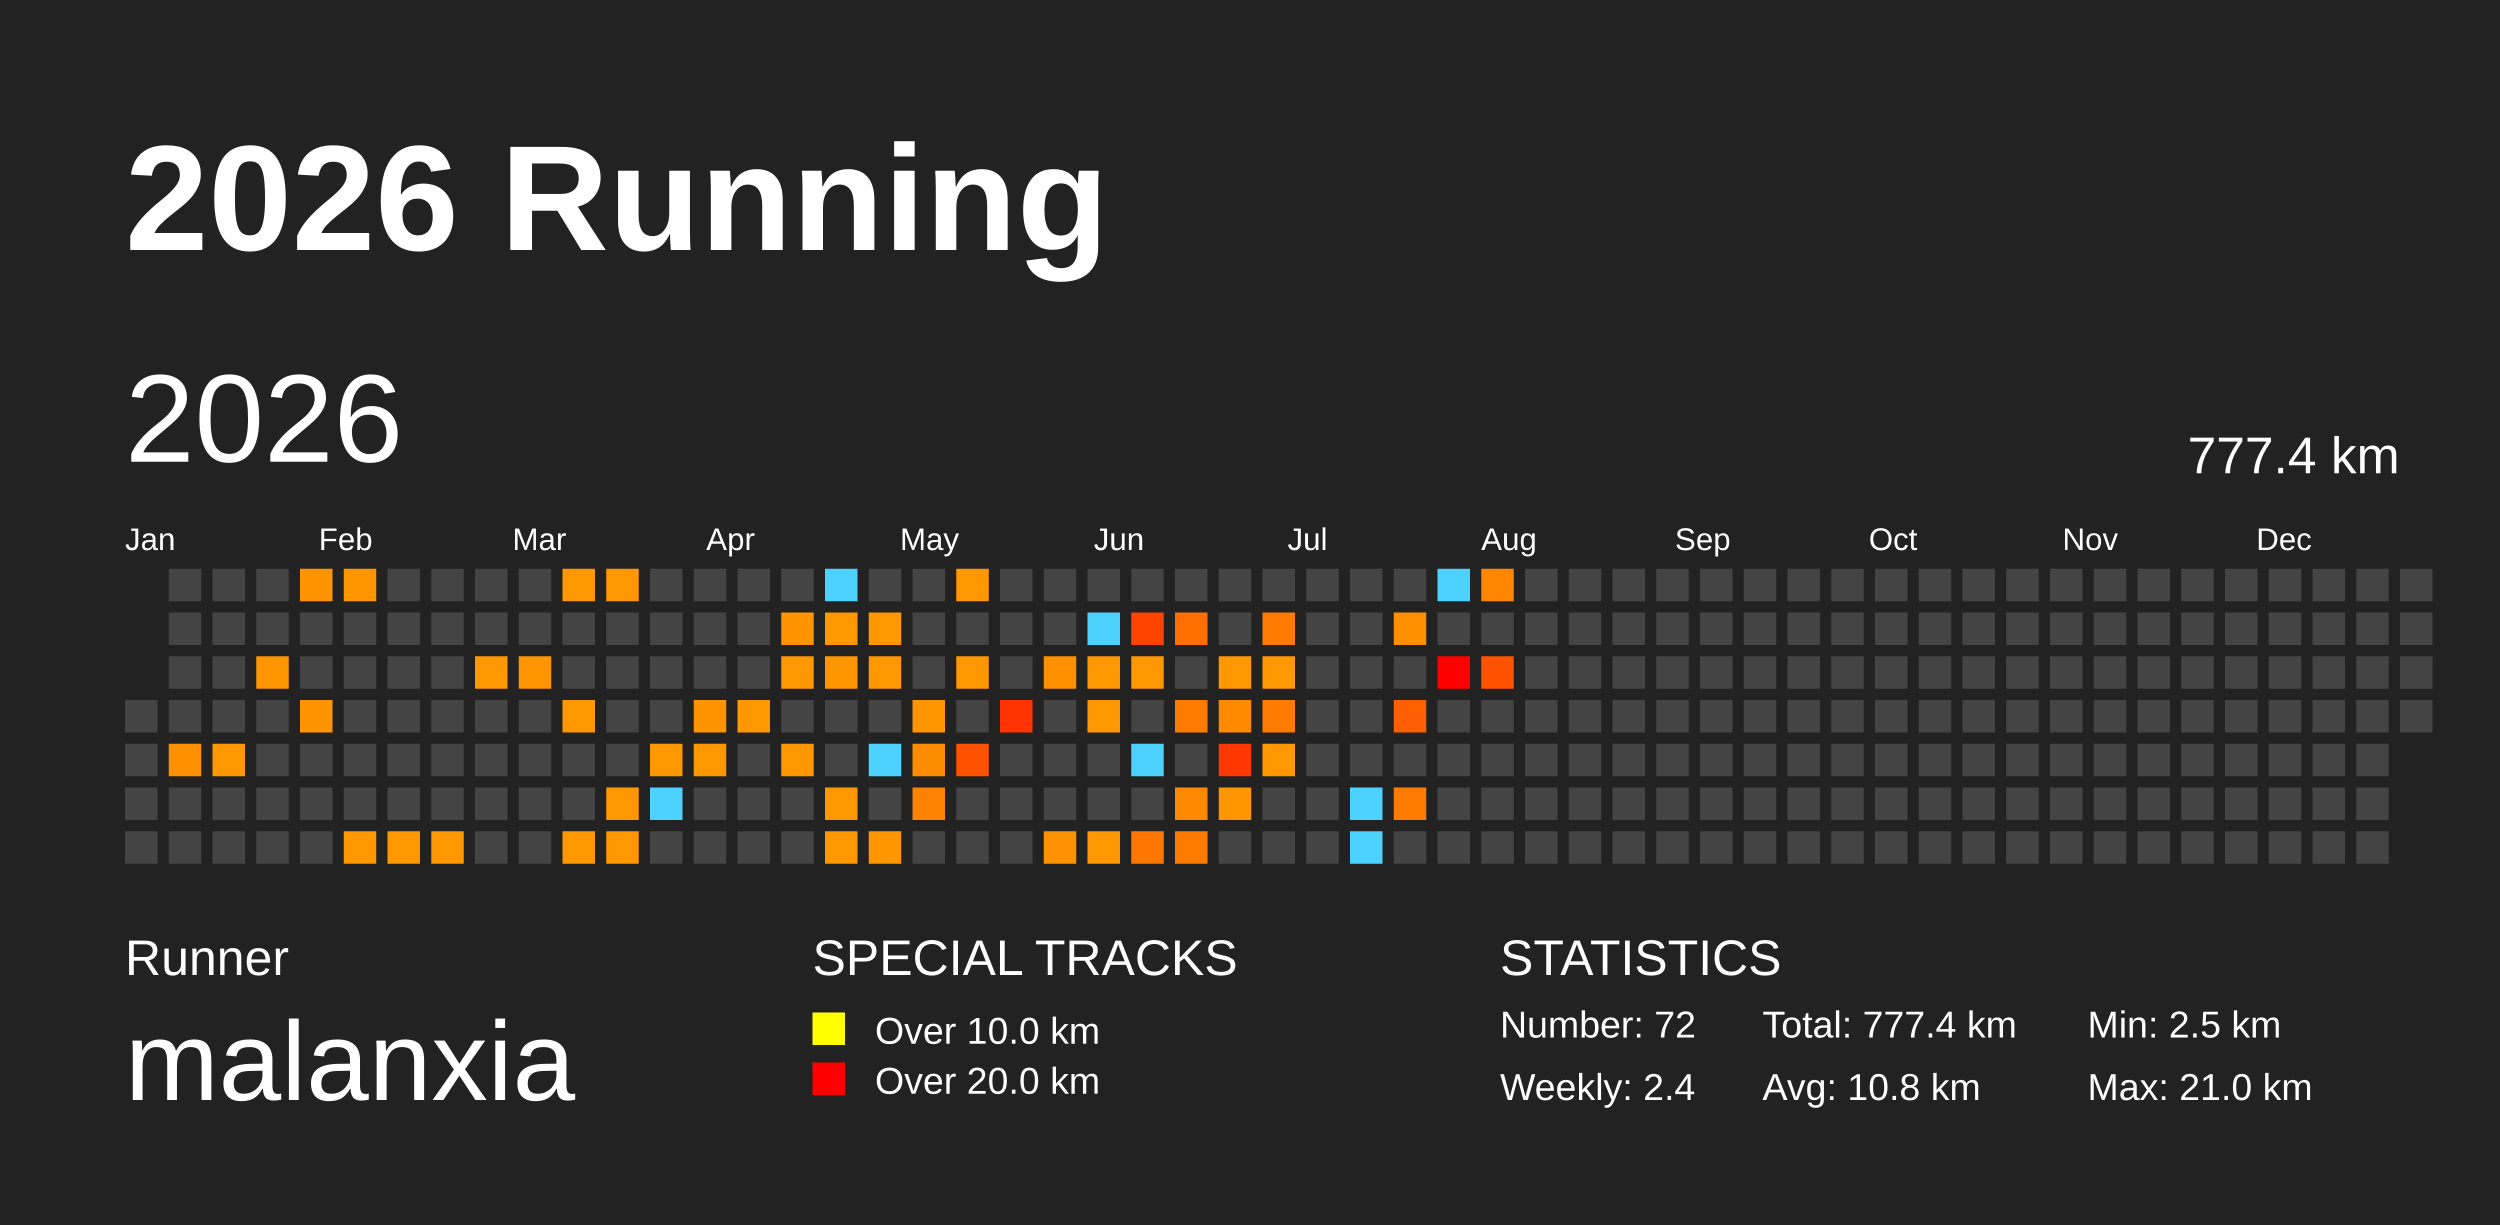
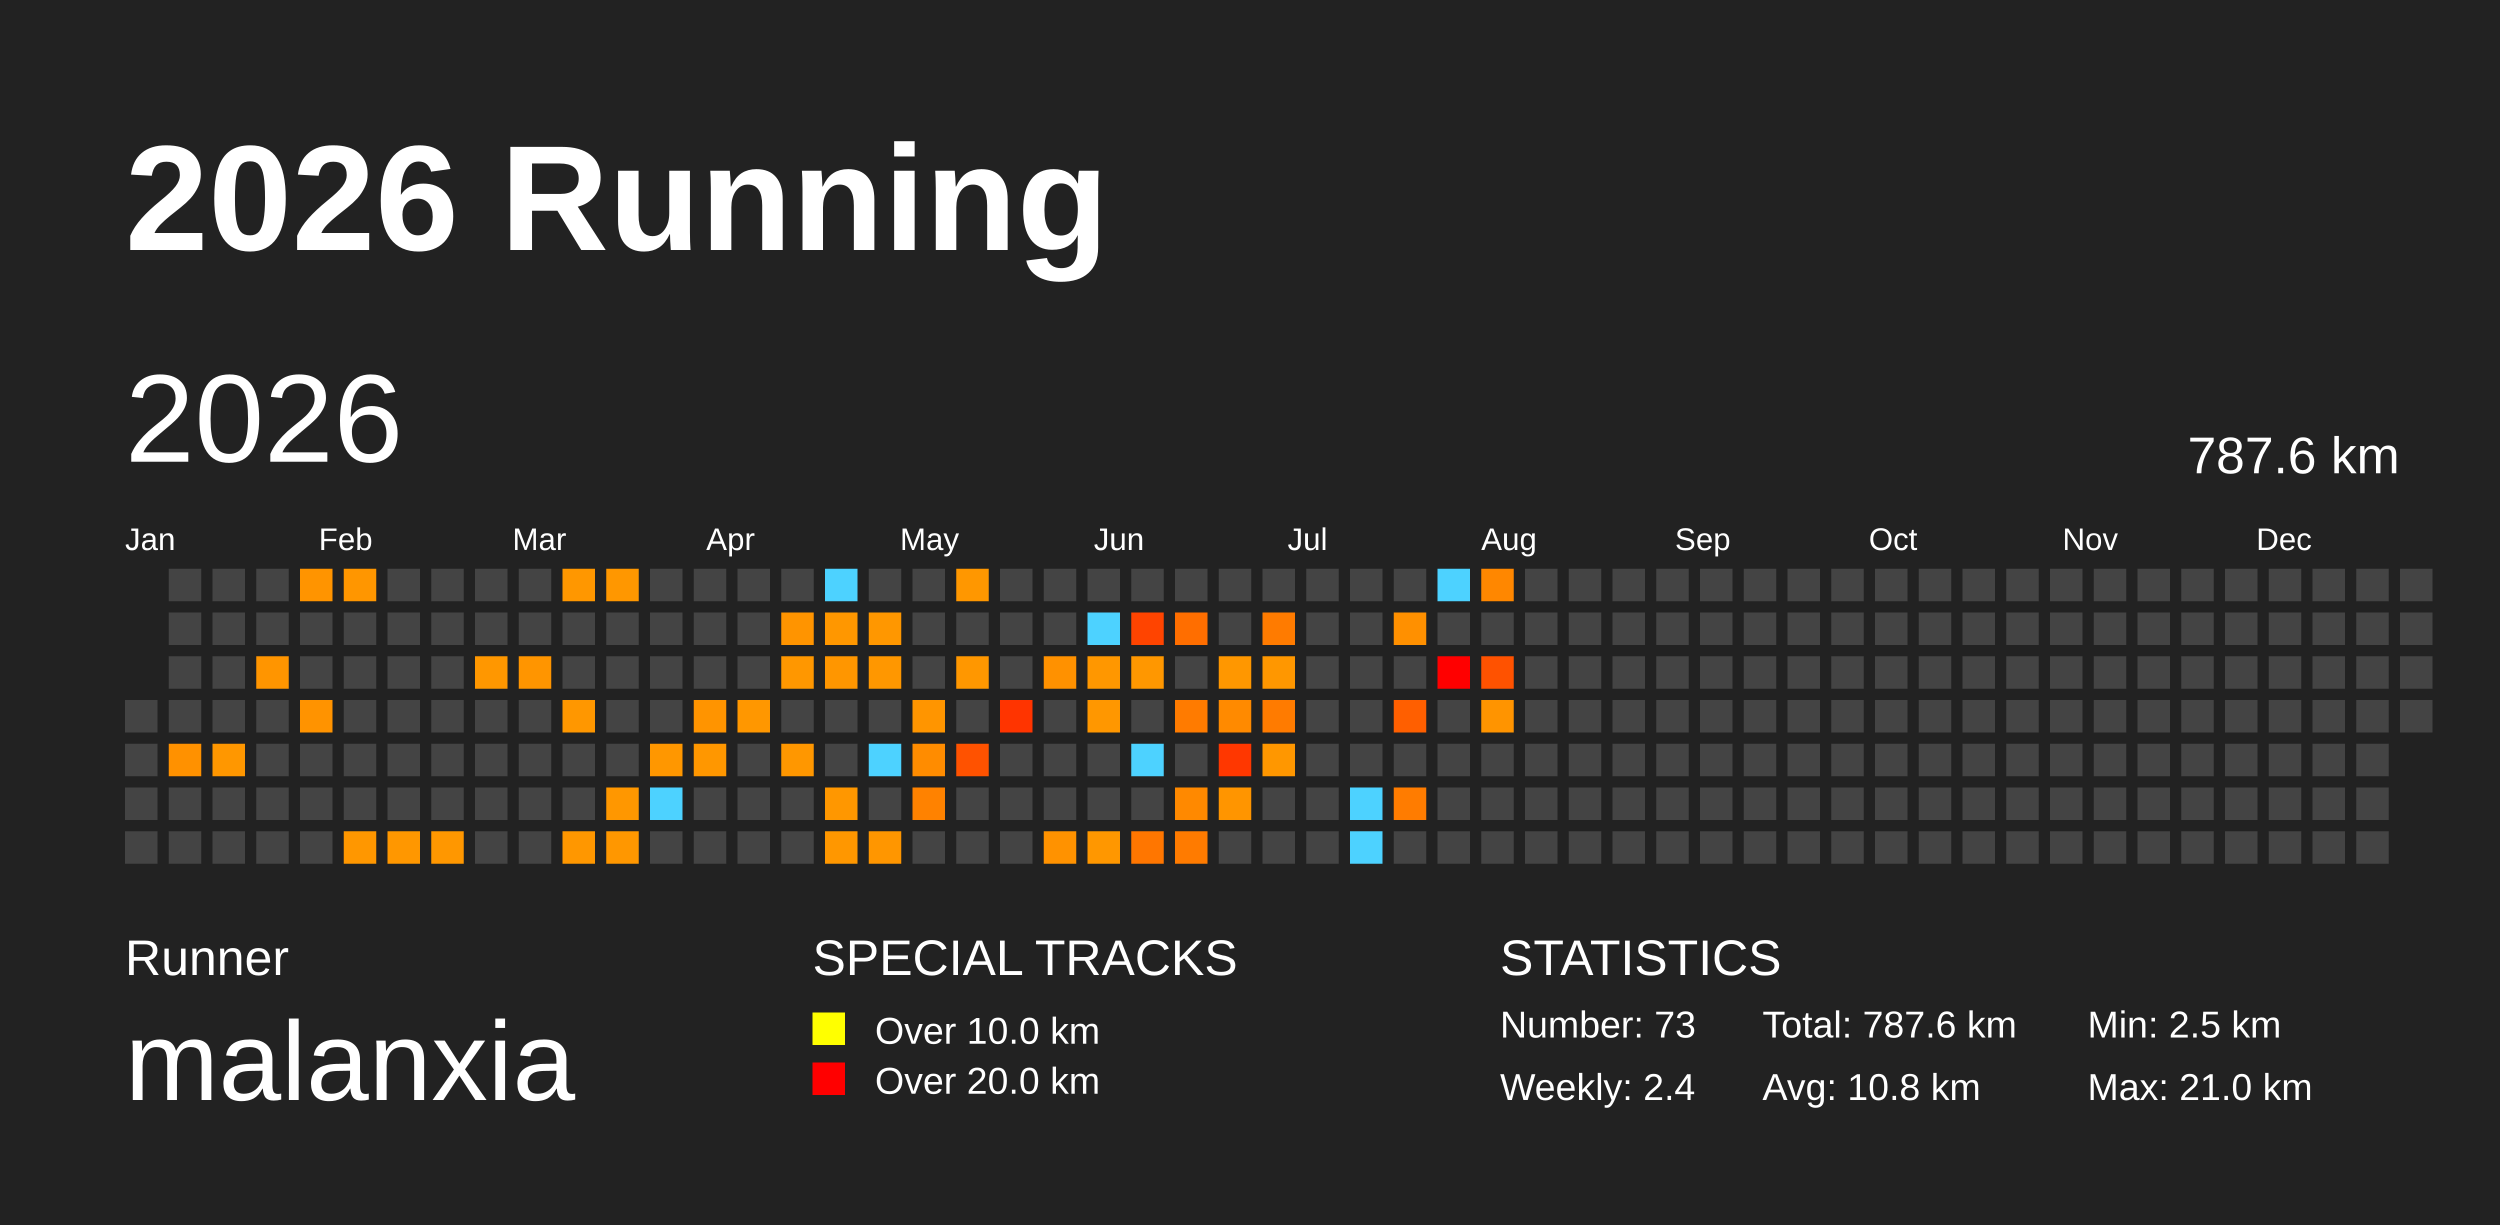
<svg xmlns="http://www.w3.org/2000/svg" baseProfile="full" height="98mm" version="1.1" viewBox="0,0,200,98" width="200mm">
  <defs />
  <rect fill="#222222" height="98" width="200" x="0" y="0" />
  <text fill="#FFFFFF" style="font-size:12px; font-family:Arial; font-weight:bold;" x="10" y="20">2026 Running</text>
  <text fill="#FFFFFF" style="font-size:4px; font-family:Arial" x="10" y="78">Runner</text>
  <text fill="#FFFFFF" style="font-size:9px; font-family:Arial" x="10" y="88">malanxia</text>
  <text fill="#FFFFFF" style="font-size:4px; font-family:Arial" x="65" y="78">SPECIAL TRACKS</text>
  <rect fill="yellow" height="2.6" width="2.6" x="65" y="81" />
  <text fill="#FFFFFF" style="font-size:3px; font-family:Arial" x="70" y="83.5">Over 10.0 km</text>
  <rect fill="red" height="2.6" width="2.6" x="65" y="85" />
  <text fill="#FFFFFF" style="font-size:3px; font-family:Arial" x="70" y="87.5">Over 20.0 km</text>
  <text fill="#FFFFFF" style="font-size:4px; font-family:Arial" x="120" y="78">STATISTICS</text>
-   <text fill="#FFFFFF" style="font-size:3px; font-family:Arial" x="120" y="83">Number: 72</text>
+   <text fill="#FFFFFF" style="font-size:3px; font-family:Arial" x="120" y="83">Number: 73</text>
  <text fill="#FFFFFF" style="font-size:3px; font-family:Arial" x="120" y="88">Weekly: 2.4</text>
-   <text fill="#FFFFFF" style="font-size:3px; font-family:Arial" x="141" y="83">Total: 777.4 km</text>
+   <text fill="#FFFFFF" style="font-size:3px; font-family:Arial" x="141" y="83">Total: 787.6 km</text>
  <text fill="#FFFFFF" style="font-size:3px; font-family:Arial" x="141" y="88">Avg: 10.8 km</text>
  <text fill="#FFFFFF" style="font-size:3px; font-family:Arial" x="167" y="83">Min: 2.5 km</text>
  <text fill="#FFFFFF" style="font-size:3px; font-family:Arial" x="167" y="88">Max: 21.0 km</text>
  <text dominant-baseline="hanging" fill="#FFFFFF" style="font-size:10.0px; font-family:Arial;" x="10" y="30">2026</text>
-   <text dominant-baseline="hanging" fill="#FFFFFF" style="font-size:4.125px; font-family:Arial;" x="175" y="35">777.4 km</text>
+   <text dominant-baseline="hanging" fill="#FFFFFF" style="font-size:4.125px; font-family:Arial;" x="175" y="35">787.6 km</text>
  <text fill="#FFFFFF" style="font-size:2.5px; font-family:Arial" x="10.0" y="44">Jan</text>
  <text fill="#FFFFFF" style="font-size:2.5px; font-family:Arial" x="25.5" y="44">Feb</text>
  <text fill="#FFFFFF" style="font-size:2.5px; font-family:Arial" x="41.0" y="44">Mar</text>
  <text fill="#FFFFFF" style="font-size:2.5px; font-family:Arial" x="56.5" y="44">Apr</text>
  <text fill="#FFFFFF" style="font-size:2.5px; font-family:Arial" x="72.0" y="44">May</text>
  <text fill="#FFFFFF" style="font-size:2.5px; font-family:Arial" x="87.5" y="44">Jun</text>
  <text fill="#FFFFFF" style="font-size:2.5px; font-family:Arial" x="103.0" y="44">Jul</text>
  <text fill="#FFFFFF" style="font-size:2.5px; font-family:Arial" x="118.5" y="44">Aug</text>
  <text fill="#FFFFFF" style="font-size:2.5px; font-family:Arial" x="134.0" y="44">Sep</text>
  <text fill="#FFFFFF" style="font-size:2.5px; font-family:Arial" x="149.5" y="44">Oct</text>
  <text fill="#FFFFFF" style="font-size:2.5px; font-family:Arial" x="165.0" y="44">Nov</text>
  <text fill="#FFFFFF" style="font-size:2.5px; font-family:Arial" x="180.5" y="44">Dec</text>
  <rect fill="#444444" height="2.6" width="2.6" x="10.0" y="56.0" />
  <rect fill="#444444" height="2.6" width="2.6" x="10.0" y="59.5" />
  <rect fill="#444444" height="2.6" width="2.6" x="10.0" y="63.0" />
  <rect fill="#444444" height="2.6" width="2.6" x="10.0" y="66.5" />
  <rect fill="#444444" height="2.6" width="2.6" x="13.5" y="45.5" />
  <rect fill="#444444" height="2.6" width="2.6" x="13.5" y="49.0" />
  <rect fill="#444444" height="2.6" width="2.6" x="13.5" y="52.5" />
  <rect fill="#444444" height="2.6" width="2.6" x="13.5" y="56.0" />
  <rect fill="#ff9100" height="2.6" width="2.6" x="13.5" y="59.5" />
  <rect fill="#444444" height="2.6" width="2.6" x="13.5" y="63.0" />
  <rect fill="#444444" height="2.6" width="2.6" x="13.5" y="66.5" />
  <rect fill="#444444" height="2.6" width="2.6" x="17.0" y="45.5" />
  <rect fill="#444444" height="2.6" width="2.6" x="17.0" y="49.0" />
  <rect fill="#444444" height="2.6" width="2.6" x="17.0" y="52.5" />
  <rect fill="#444444" height="2.6" width="2.6" x="17.0" y="56.0" />
  <rect fill="#ff9700" height="2.6" width="2.6" x="17.0" y="59.5" />
  <rect fill="#444444" height="2.6" width="2.6" x="17.0" y="63.0" />
  <rect fill="#444444" height="2.6" width="2.6" x="17.0" y="66.5" />
  <rect fill="#444444" height="2.6" width="2.6" x="20.5" y="45.5" />
  <rect fill="#444444" height="2.6" width="2.6" x="20.5" y="49.0" />
  <rect fill="#ff9500" height="2.6" width="2.6" x="20.5" y="52.5" />
  <rect fill="#444444" height="2.6" width="2.6" x="20.5" y="56.0" />
  <rect fill="#444444" height="2.6" width="2.6" x="20.5" y="59.5" />
  <rect fill="#444444" height="2.6" width="2.6" x="20.5" y="63.0" />
  <rect fill="#444444" height="2.6" width="2.6" x="20.5" y="66.5" />
  <rect fill="#ff9400" height="2.6" width="2.6" x="24.0" y="45.5" />
  <rect fill="#444444" height="2.6" width="2.6" x="24.0" y="49.0" />
  <rect fill="#444444" height="2.6" width="2.6" x="24.0" y="52.5" />
  <rect fill="#ff9300" height="2.6" width="2.6" x="24.0" y="56.0" />
  <rect fill="#444444" height="2.6" width="2.6" x="24.0" y="59.5" />
  <rect fill="#444444" height="2.6" width="2.6" x="24.0" y="63.0" />
  <rect fill="#444444" height="2.6" width="2.6" x="24.0" y="66.5" />
  <rect fill="#ff9600" height="2.6" width="2.6" x="27.5" y="45.5" />
  <rect fill="#444444" height="2.6" width="2.6" x="27.5" y="49.0" />
  <rect fill="#444444" height="2.6" width="2.6" x="27.5" y="52.5" />
  <rect fill="#444444" height="2.6" width="2.6" x="27.5" y="56.0" />
  <rect fill="#444444" height="2.6" width="2.6" x="27.5" y="59.5" />
  <rect fill="#444444" height="2.6" width="2.6" x="27.5" y="63.0" />
  <rect fill="#ff9700" height="2.6" width="2.6" x="27.5" y="66.5" />
  <rect fill="#444444" height="2.6" width="2.6" x="31.0" y="45.5" />
  <rect fill="#444444" height="2.6" width="2.6" x="31.0" y="49.0" />
  <rect fill="#444444" height="2.6" width="2.6" x="31.0" y="52.5" />
  <rect fill="#444444" height="2.6" width="2.6" x="31.0" y="56.0" />
  <rect fill="#444444" height="2.6" width="2.6" x="31.0" y="59.5" />
  <rect fill="#444444" height="2.6" width="2.6" x="31.0" y="63.0" />
  <rect fill="#ff9700" height="2.6" width="2.6" x="31.0" y="66.5" />
  <rect fill="#444444" height="2.6" width="2.6" x="34.5" y="45.5" />
  <rect fill="#444444" height="2.6" width="2.6" x="34.5" y="49.0" />
  <rect fill="#444444" height="2.6" width="2.6" x="34.5" y="52.5" />
  <rect fill="#444444" height="2.6" width="2.6" x="34.5" y="56.0" />
  <rect fill="#444444" height="2.6" width="2.6" x="34.5" y="59.5" />
  <rect fill="#444444" height="2.6" width="2.6" x="34.5" y="63.0" />
  <rect fill="#ff9700" height="2.6" width="2.6" x="34.5" y="66.5" />
  <rect fill="#444444" height="2.6" width="2.6" x="38.0" y="45.5" />
  <rect fill="#444444" height="2.6" width="2.6" x="38.0" y="49.0" />
  <rect fill="#ff9700" height="2.6" width="2.6" x="38.0" y="52.5" />
  <rect fill="#444444" height="2.6" width="2.6" x="38.0" y="56.0" />
  <rect fill="#444444" height="2.6" width="2.6" x="38.0" y="59.5" />
  <rect fill="#444444" height="2.6" width="2.6" x="38.0" y="63.0" />
  <rect fill="#444444" height="2.6" width="2.6" x="38.0" y="66.5" />
  <rect fill="#444444" height="2.6" width="2.6" x="41.5" y="45.5" />
  <rect fill="#444444" height="2.6" width="2.6" x="41.5" y="49.0" />
  <rect fill="#ff9500" height="2.6" width="2.6" x="41.5" y="52.5" />
  <rect fill="#444444" height="2.6" width="2.6" x="41.5" y="56.0" />
  <rect fill="#444444" height="2.6" width="2.6" x="41.5" y="59.5" />
  <rect fill="#444444" height="2.6" width="2.6" x="41.5" y="63.0" />
  <rect fill="#444444" height="2.6" width="2.6" x="41.5" y="66.5" />
  <rect fill="#ff9700" height="2.6" width="2.6" x="45.0" y="45.5" />
  <rect fill="#444444" height="2.6" width="2.6" x="45.0" y="49.0" />
  <rect fill="#444444" height="2.6" width="2.6" x="45.0" y="52.5" />
  <rect fill="#ff9700" height="2.6" width="2.6" x="45.0" y="56.0" />
  <rect fill="#444444" height="2.6" width="2.6" x="45.0" y="59.5" />
  <rect fill="#444444" height="2.6" width="2.6" x="45.0" y="63.0" />
  <rect fill="#ff9700" height="2.6" width="2.6" x="45.0" y="66.5" />
  <rect fill="#ff9700" height="2.6" width="2.6" x="48.5" y="45.5" />
  <rect fill="#444444" height="2.6" width="2.6" x="48.5" y="49.0" />
  <rect fill="#444444" height="2.6" width="2.6" x="48.5" y="52.5" />
  <rect fill="#444444" height="2.6" width="2.6" x="48.5" y="56.0" />
  <rect fill="#444444" height="2.6" width="2.6" x="48.5" y="59.5" />
  <rect fill="#ff9700" height="2.6" width="2.6" x="48.5" y="63.0" />
  <rect fill="#ff9700" height="2.6" width="2.6" x="48.5" y="66.5" />
  <rect fill="#444444" height="2.6" width="2.6" x="52.0" y="45.5" />
  <rect fill="#444444" height="2.6" width="2.6" x="52.0" y="49.0" />
  <rect fill="#444444" height="2.6" width="2.6" x="52.0" y="52.5" />
  <rect fill="#444444" height="2.6" width="2.6" x="52.0" y="56.0" />
  <rect fill="#ff9700" height="2.6" width="2.6" x="52.0" y="59.5" />
  <rect fill="#4dd2ff" height="2.6" width="2.6" x="52.0" y="63.0" />
  <rect fill="#444444" height="2.6" width="2.6" x="52.0" y="66.5" />
  <rect fill="#444444" height="2.6" width="2.6" x="55.5" y="45.5" />
  <rect fill="#444444" height="2.6" width="2.6" x="55.5" y="49.0" />
  <rect fill="#444444" height="2.6" width="2.6" x="55.5" y="52.5" />
  <rect fill="#ff9400" height="2.6" width="2.6" x="55.5" y="56.0" />
  <rect fill="#ff9700" height="2.6" width="2.6" x="55.5" y="59.5" />
  <rect fill="#444444" height="2.6" width="2.6" x="55.5" y="63.0" />
  <rect fill="#444444" height="2.6" width="2.6" x="55.5" y="66.5" />
  <rect fill="#444444" height="2.6" width="2.6" x="59.0" y="45.5" />
  <rect fill="#444444" height="2.6" width="2.6" x="59.0" y="49.0" />
  <rect fill="#444444" height="2.6" width="2.6" x="59.0" y="52.5" />
  <rect fill="#ff9700" height="2.6" width="2.6" x="59.0" y="56.0" />
  <rect fill="#444444" height="2.6" width="2.6" x="59.0" y="59.5" />
  <rect fill="#444444" height="2.6" width="2.6" x="59.0" y="63.0" />
  <rect fill="#444444" height="2.6" width="2.6" x="59.0" y="66.5" />
  <rect fill="#444444" height="2.6" width="2.6" x="62.5" y="45.5" />
  <rect fill="#ff9400" height="2.6" width="2.6" x="62.5" y="49.0" />
  <rect fill="#ff9700" height="2.6" width="2.6" x="62.5" y="52.5" />
  <rect fill="#444444" height="2.6" width="2.6" x="62.5" y="56.0" />
  <rect fill="#ff9700" height="2.6" width="2.6" x="62.5" y="59.5" />
  <rect fill="#444444" height="2.6" width="2.6" x="62.5" y="63.0" />
  <rect fill="#444444" height="2.6" width="2.6" x="62.5" y="66.5" />
  <rect fill="#4dd2ff" height="2.6" width="2.6" x="66.0" y="45.5" />
  <rect fill="#ff9700" height="2.6" width="2.6" x="66.0" y="49.0" />
  <rect fill="#ff9600" height="2.6" width="2.6" x="66.0" y="52.5" />
  <rect fill="#444444" height="2.6" width="2.6" x="66.0" y="56.0" />
  <rect fill="#444444" height="2.6" width="2.6" x="66.0" y="59.5" />
  <rect fill="#ff9700" height="2.6" width="2.6" x="66.0" y="63.0" />
  <rect fill="#ff9700" height="2.6" width="2.6" x="66.0" y="66.5" />
  <rect fill="#444444" height="2.6" width="2.6" x="69.5" y="45.5" />
  <rect fill="#ff9700" height="2.6" width="2.6" x="69.5" y="49.0" />
  <rect fill="#ff9700" height="2.6" width="2.6" x="69.5" y="52.5" />
  <rect fill="#444444" height="2.6" width="2.6" x="69.5" y="56.0" />
  <rect fill="#4dd2ff" height="2.6" width="2.6" x="69.5" y="59.5" />
  <rect fill="#444444" height="2.6" width="2.6" x="69.5" y="63.0" />
  <rect fill="#ff9600" height="2.6" width="2.6" x="69.5" y="66.5" />
  <rect fill="#444444" height="2.6" width="2.6" x="73.0" y="45.5" />
  <rect fill="#444444" height="2.6" width="2.6" x="73.0" y="49.0" />
  <rect fill="#444444" height="2.6" width="2.6" x="73.0" y="52.5" />
  <rect fill="#ff9500" height="2.6" width="2.6" x="73.0" y="56.0" />
  <rect fill="#ff8c00" height="2.6" width="2.6" x="73.0" y="59.5" />
  <rect fill="#ff8200" height="2.6" width="2.6" x="73.0" y="63.0" />
  <rect fill="#444444" height="2.6" width="2.6" x="73.0" y="66.5" />
  <rect fill="#ff9700" height="2.6" width="2.6" x="76.5" y="45.5" />
  <rect fill="#444444" height="2.6" width="2.6" x="76.5" y="49.0" />
  <rect fill="#ff9700" height="2.6" width="2.6" x="76.5" y="52.5" />
  <rect fill="#444444" height="2.6" width="2.6" x="76.5" y="56.0" />
  <rect fill="#ff5200" height="2.6" width="2.6" x="76.5" y="59.5" />
  <rect fill="#444444" height="2.6" width="2.6" x="76.5" y="63.0" />
  <rect fill="#444444" height="2.6" width="2.6" x="76.5" y="66.5" />
  <rect fill="#444444" height="2.6" width="2.6" x="80.0" y="45.5" />
  <rect fill="#444444" height="2.6" width="2.6" x="80.0" y="49.0" />
  <rect fill="#444444" height="2.6" width="2.6" x="80.0" y="52.5" />
  <rect fill="#ff3400" height="2.6" width="2.6" x="80.0" y="56.0" />
  <rect fill="#444444" height="2.6" width="2.6" x="80.0" y="59.5" />
  <rect fill="#444444" height="2.6" width="2.6" x="80.0" y="63.0" />
  <rect fill="#444444" height="2.6" width="2.6" x="80.0" y="66.5" />
  <rect fill="#444444" height="2.6" width="2.6" x="83.5" y="45.5" />
  <rect fill="#444444" height="2.6" width="2.6" x="83.5" y="49.0" />
  <rect fill="#ff9100" height="2.6" width="2.6" x="83.5" y="52.5" />
  <rect fill="#444444" height="2.6" width="2.6" x="83.5" y="56.0" />
  <rect fill="#444444" height="2.6" width="2.6" x="83.5" y="59.5" />
  <rect fill="#444444" height="2.6" width="2.6" x="83.5" y="63.0" />
  <rect fill="#ff9200" height="2.6" width="2.6" x="83.5" y="66.5" />
  <rect fill="#444444" height="2.6" width="2.6" x="87.0" y="45.5" />
  <rect fill="#4dd2ff" height="2.6" width="2.6" x="87.0" y="49.0" />
  <rect fill="#ff9700" height="2.6" width="2.6" x="87.0" y="52.5" />
  <rect fill="#ff9700" height="2.6" width="2.6" x="87.0" y="56.0" />
  <rect fill="#444444" height="2.6" width="2.6" x="87.0" y="59.5" />
  <rect fill="#444444" height="2.6" width="2.6" x="87.0" y="63.0" />
  <rect fill="#ff9700" height="2.6" width="2.6" x="87.0" y="66.5" />
  <rect fill="#444444" height="2.6" width="2.6" x="90.5" y="45.5" />
  <rect fill="#ff4400" height="2.6" width="2.6" x="90.5" y="49.0" />
  <rect fill="#ff9700" height="2.6" width="2.6" x="90.5" y="52.5" />
  <rect fill="#444444" height="2.6" width="2.6" x="90.5" y="56.0" />
  <rect fill="#4dd2ff" height="2.6" width="2.6" x="90.5" y="59.5" />
  <rect fill="#444444" height="2.6" width="2.6" x="90.5" y="63.0" />
  <rect fill="#ff7600" height="2.6" width="2.6" x="90.5" y="66.5" />
  <rect fill="#444444" height="2.6" width="2.6" x="94.0" y="45.5" />
  <rect fill="#ff6e00" height="2.6" width="2.6" x="94.0" y="49.0" />
  <rect fill="#444444" height="2.6" width="2.6" x="94.0" y="52.5" />
  <rect fill="#ff7b00" height="2.6" width="2.6" x="94.0" y="56.0" />
  <rect fill="#444444" height="2.6" width="2.6" x="94.0" y="59.5" />
  <rect fill="#ff8900" height="2.6" width="2.6" x="94.0" y="63.0" />
  <rect fill="#ff7b00" height="2.6" width="2.6" x="94.0" y="66.5" />
  <rect fill="#444444" height="2.6" width="2.6" x="97.5" y="45.5" />
  <rect fill="#444444" height="2.6" width="2.6" x="97.5" y="49.0" />
  <rect fill="#ff9700" height="2.6" width="2.6" x="97.5" y="52.5" />
  <rect fill="#ff8a00" height="2.6" width="2.6" x="97.5" y="56.0" />
  <rect fill="#ff3700" height="2.6" width="2.6" x="97.5" y="59.5" />
  <rect fill="#ff9500" height="2.6" width="2.6" x="97.5" y="63.0" />
  <rect fill="#444444" height="2.6" width="2.6" x="97.5" y="66.5" />
  <rect fill="#444444" height="2.6" width="2.6" x="101.0" y="45.5" />
  <rect fill="#ff7b00" height="2.6" width="2.6" x="101.0" y="49.0" />
  <rect fill="#ff9700" height="2.6" width="2.6" x="101.0" y="52.5" />
  <rect fill="#ff7b00" height="2.6" width="2.6" x="101.0" y="56.0" />
  <rect fill="#ff9700" height="2.6" width="2.6" x="101.0" y="59.5" />
  <rect fill="#444444" height="2.6" width="2.6" x="101.0" y="63.0" />
  <rect fill="#444444" height="2.6" width="2.6" x="101.0" y="66.5" />
  <rect fill="#444444" height="2.6" width="2.6" x="104.5" y="45.5" />
  <rect fill="#444444" height="2.6" width="2.6" x="104.5" y="49.0" />
  <rect fill="#444444" height="2.6" width="2.6" x="104.5" y="52.5" />
  <rect fill="#444444" height="2.6" width="2.6" x="104.5" y="56.0" />
  <rect fill="#444444" height="2.6" width="2.6" x="104.5" y="59.5" />
  <rect fill="#444444" height="2.6" width="2.6" x="104.5" y="63.0" />
  <rect fill="#444444" height="2.6" width="2.6" x="104.5" y="66.5" />
  <rect fill="#444444" height="2.6" width="2.6" x="108.0" y="45.5" />
  <rect fill="#444444" height="2.6" width="2.6" x="108.0" y="49.0" />
  <rect fill="#444444" height="2.6" width="2.6" x="108.0" y="52.5" />
  <rect fill="#444444" height="2.6" width="2.6" x="108.0" y="56.0" />
  <rect fill="#444444" height="2.6" width="2.6" x="108.0" y="59.5" />
  <rect fill="#4dd2ff" height="2.6" width="2.6" x="108.0" y="63.0" />
  <rect fill="#4dd2ff" height="2.6" width="2.6" x="108.0" y="66.5" />
  <rect fill="#444444" height="2.6" width="2.6" x="111.5" y="45.5" />
  <rect fill="#ff9000" height="2.6" width="2.6" x="111.5" y="49.0" />
  <rect fill="#444444" height="2.6" width="2.6" x="111.5" y="52.5" />
  <rect fill="#ff5f00" height="2.6" width="2.6" x="111.5" y="56.0" />
  <rect fill="#444444" height="2.6" width="2.6" x="111.5" y="59.5" />
  <rect fill="#ff7c00" height="2.6" width="2.6" x="111.5" y="63.0" />
  <rect fill="#444444" height="2.6" width="2.6" x="111.5" y="66.5" />
  <rect fill="#4dd2ff" height="2.6" width="2.6" x="115.0" y="45.5" />
  <rect fill="#444444" height="2.6" width="2.6" x="115.0" y="49.0" />
  <rect fill="red" height="2.6" width="2.6" x="115.0" y="52.5" />
  <rect fill="#444444" height="2.6" width="2.6" x="115.0" y="56.0" />
  <rect fill="#444444" height="2.6" width="2.6" x="115.0" y="59.5" />
  <rect fill="#444444" height="2.6" width="2.6" x="115.0" y="63.0" />
  <rect fill="#444444" height="2.6" width="2.6" x="115.0" y="66.5" />
  <rect fill="#ff8700" height="2.6" width="2.6" x="118.5" y="45.5" />
  <rect fill="#444444" height="2.6" width="2.6" x="118.5" y="49.0" />
  <rect fill="#ff5200" height="2.6" width="2.6" x="118.5" y="52.5" />
-   <rect fill="#444444" height="2.6" width="2.6" x="118.5" y="56.0" />
+   <rect fill="#ff9400" height="2.6" width="2.6" x="118.5" y="56.0" />
  <rect fill="#444444" height="2.6" width="2.6" x="118.5" y="59.5" />
  <rect fill="#444444" height="2.6" width="2.6" x="118.5" y="63.0" />
  <rect fill="#444444" height="2.6" width="2.6" x="118.5" y="66.5" />
  <rect fill="#444444" height="2.6" width="2.6" x="122.0" y="45.5" />
  <rect fill="#444444" height="2.6" width="2.6" x="122.0" y="49.0" />
  <rect fill="#444444" height="2.6" width="2.6" x="122.0" y="52.5" />
  <rect fill="#444444" height="2.6" width="2.6" x="122.0" y="56.0" />
  <rect fill="#444444" height="2.6" width="2.6" x="122.0" y="59.5" />
  <rect fill="#444444" height="2.6" width="2.6" x="122.0" y="63.0" />
  <rect fill="#444444" height="2.6" width="2.6" x="122.0" y="66.5" />
  <rect fill="#444444" height="2.6" width="2.6" x="125.5" y="45.5" />
  <rect fill="#444444" height="2.6" width="2.6" x="125.5" y="49.0" />
  <rect fill="#444444" height="2.6" width="2.6" x="125.5" y="52.5" />
  <rect fill="#444444" height="2.6" width="2.6" x="125.5" y="56.0" />
  <rect fill="#444444" height="2.6" width="2.6" x="125.5" y="59.5" />
  <rect fill="#444444" height="2.6" width="2.6" x="125.5" y="63.0" />
  <rect fill="#444444" height="2.6" width="2.6" x="125.5" y="66.5" />
  <rect fill="#444444" height="2.6" width="2.6" x="129.0" y="45.5" />
  <rect fill="#444444" height="2.6" width="2.6" x="129.0" y="49.0" />
  <rect fill="#444444" height="2.6" width="2.6" x="129.0" y="52.5" />
  <rect fill="#444444" height="2.6" width="2.6" x="129.0" y="56.0" />
  <rect fill="#444444" height="2.6" width="2.6" x="129.0" y="59.5" />
  <rect fill="#444444" height="2.6" width="2.6" x="129.0" y="63.0" />
  <rect fill="#444444" height="2.6" width="2.6" x="129.0" y="66.5" />
  <rect fill="#444444" height="2.6" width="2.6" x="132.5" y="45.5" />
  <rect fill="#444444" height="2.6" width="2.6" x="132.5" y="49.0" />
  <rect fill="#444444" height="2.6" width="2.6" x="132.5" y="52.5" />
  <rect fill="#444444" height="2.6" width="2.6" x="132.5" y="56.0" />
  <rect fill="#444444" height="2.6" width="2.6" x="132.5" y="59.5" />
  <rect fill="#444444" height="2.6" width="2.6" x="132.5" y="63.0" />
  <rect fill="#444444" height="2.6" width="2.6" x="132.5" y="66.5" />
  <rect fill="#444444" height="2.6" width="2.6" x="136.0" y="45.5" />
  <rect fill="#444444" height="2.6" width="2.6" x="136.0" y="49.0" />
  <rect fill="#444444" height="2.6" width="2.6" x="136.0" y="52.5" />
  <rect fill="#444444" height="2.6" width="2.6" x="136.0" y="56.0" />
  <rect fill="#444444" height="2.6" width="2.6" x="136.0" y="59.5" />
  <rect fill="#444444" height="2.6" width="2.6" x="136.0" y="63.0" />
  <rect fill="#444444" height="2.6" width="2.6" x="136.0" y="66.5" />
  <rect fill="#444444" height="2.6" width="2.6" x="139.5" y="45.5" />
  <rect fill="#444444" height="2.6" width="2.6" x="139.5" y="49.0" />
  <rect fill="#444444" height="2.6" width="2.6" x="139.5" y="52.5" />
  <rect fill="#444444" height="2.6" width="2.6" x="139.5" y="56.0" />
  <rect fill="#444444" height="2.6" width="2.6" x="139.5" y="59.5" />
  <rect fill="#444444" height="2.6" width="2.6" x="139.5" y="63.0" />
  <rect fill="#444444" height="2.6" width="2.6" x="139.5" y="66.5" />
  <rect fill="#444444" height="2.6" width="2.6" x="143.0" y="45.5" />
  <rect fill="#444444" height="2.6" width="2.6" x="143.0" y="49.0" />
  <rect fill="#444444" height="2.6" width="2.6" x="143.0" y="52.5" />
  <rect fill="#444444" height="2.6" width="2.6" x="143.0" y="56.0" />
  <rect fill="#444444" height="2.6" width="2.6" x="143.0" y="59.5" />
  <rect fill="#444444" height="2.6" width="2.6" x="143.0" y="63.0" />
  <rect fill="#444444" height="2.6" width="2.6" x="143.0" y="66.5" />
  <rect fill="#444444" height="2.6" width="2.6" x="146.5" y="45.5" />
  <rect fill="#444444" height="2.6" width="2.6" x="146.5" y="49.0" />
  <rect fill="#444444" height="2.6" width="2.6" x="146.5" y="52.5" />
  <rect fill="#444444" height="2.6" width="2.6" x="146.5" y="56.0" />
  <rect fill="#444444" height="2.6" width="2.6" x="146.5" y="59.5" />
  <rect fill="#444444" height="2.6" width="2.6" x="146.5" y="63.0" />
  <rect fill="#444444" height="2.6" width="2.6" x="146.5" y="66.5" />
  <rect fill="#444444" height="2.6" width="2.6" x="150.0" y="45.5" />
  <rect fill="#444444" height="2.6" width="2.6" x="150.0" y="49.0" />
  <rect fill="#444444" height="2.6" width="2.6" x="150.0" y="52.5" />
  <rect fill="#444444" height="2.6" width="2.6" x="150.0" y="56.0" />
  <rect fill="#444444" height="2.6" width="2.6" x="150.0" y="59.5" />
  <rect fill="#444444" height="2.6" width="2.6" x="150.0" y="63.0" />
  <rect fill="#444444" height="2.6" width="2.6" x="150.0" y="66.5" />
  <rect fill="#444444" height="2.6" width="2.6" x="153.5" y="45.5" />
  <rect fill="#444444" height="2.6" width="2.6" x="153.5" y="49.0" />
  <rect fill="#444444" height="2.6" width="2.6" x="153.5" y="52.5" />
  <rect fill="#444444" height="2.6" width="2.6" x="153.5" y="56.0" />
  <rect fill="#444444" height="2.6" width="2.6" x="153.5" y="59.5" />
  <rect fill="#444444" height="2.6" width="2.6" x="153.5" y="63.0" />
  <rect fill="#444444" height="2.6" width="2.6" x="153.5" y="66.5" />
  <rect fill="#444444" height="2.6" width="2.6" x="157.0" y="45.5" />
  <rect fill="#444444" height="2.6" width="2.6" x="157.0" y="49.0" />
  <rect fill="#444444" height="2.6" width="2.6" x="157.0" y="52.5" />
  <rect fill="#444444" height="2.6" width="2.6" x="157.0" y="56.0" />
  <rect fill="#444444" height="2.6" width="2.6" x="157.0" y="59.5" />
  <rect fill="#444444" height="2.6" width="2.6" x="157.0" y="63.0" />
  <rect fill="#444444" height="2.6" width="2.6" x="157.0" y="66.5" />
  <rect fill="#444444" height="2.6" width="2.6" x="160.5" y="45.5" />
  <rect fill="#444444" height="2.6" width="2.6" x="160.5" y="49.0" />
  <rect fill="#444444" height="2.6" width="2.6" x="160.5" y="52.5" />
  <rect fill="#444444" height="2.6" width="2.6" x="160.5" y="56.0" />
  <rect fill="#444444" height="2.6" width="2.6" x="160.5" y="59.5" />
  <rect fill="#444444" height="2.6" width="2.6" x="160.5" y="63.0" />
  <rect fill="#444444" height="2.6" width="2.6" x="160.5" y="66.5" />
  <rect fill="#444444" height="2.6" width="2.6" x="164.0" y="45.5" />
  <rect fill="#444444" height="2.6" width="2.6" x="164.0" y="49.0" />
  <rect fill="#444444" height="2.6" width="2.6" x="164.0" y="52.5" />
  <rect fill="#444444" height="2.6" width="2.6" x="164.0" y="56.0" />
  <rect fill="#444444" height="2.6" width="2.6" x="164.0" y="59.5" />
  <rect fill="#444444" height="2.6" width="2.6" x="164.0" y="63.0" />
  <rect fill="#444444" height="2.6" width="2.6" x="164.0" y="66.5" />
  <rect fill="#444444" height="2.6" width="2.6" x="167.5" y="45.5" />
  <rect fill="#444444" height="2.6" width="2.6" x="167.5" y="49.0" />
  <rect fill="#444444" height="2.6" width="2.6" x="167.5" y="52.5" />
  <rect fill="#444444" height="2.6" width="2.6" x="167.5" y="56.0" />
  <rect fill="#444444" height="2.6" width="2.6" x="167.5" y="59.5" />
  <rect fill="#444444" height="2.6" width="2.6" x="167.5" y="63.0" />
  <rect fill="#444444" height="2.6" width="2.6" x="167.5" y="66.5" />
  <rect fill="#444444" height="2.6" width="2.6" x="171.0" y="45.5" />
  <rect fill="#444444" height="2.6" width="2.6" x="171.0" y="49.0" />
  <rect fill="#444444" height="2.6" width="2.6" x="171.0" y="52.5" />
  <rect fill="#444444" height="2.6" width="2.6" x="171.0" y="56.0" />
  <rect fill="#444444" height="2.6" width="2.6" x="171.0" y="59.5" />
  <rect fill="#444444" height="2.6" width="2.6" x="171.0" y="63.0" />
  <rect fill="#444444" height="2.6" width="2.6" x="171.0" y="66.5" />
  <rect fill="#444444" height="2.6" width="2.6" x="174.5" y="45.5" />
  <rect fill="#444444" height="2.6" width="2.6" x="174.5" y="49.0" />
  <rect fill="#444444" height="2.6" width="2.6" x="174.5" y="52.5" />
  <rect fill="#444444" height="2.6" width="2.6" x="174.5" y="56.0" />
  <rect fill="#444444" height="2.6" width="2.6" x="174.5" y="59.5" />
  <rect fill="#444444" height="2.6" width="2.6" x="174.5" y="63.0" />
  <rect fill="#444444" height="2.6" width="2.6" x="174.5" y="66.5" />
  <rect fill="#444444" height="2.6" width="2.6" x="178.0" y="45.5" />
  <rect fill="#444444" height="2.6" width="2.6" x="178.0" y="49.0" />
  <rect fill="#444444" height="2.6" width="2.6" x="178.0" y="52.5" />
  <rect fill="#444444" height="2.6" width="2.6" x="178.0" y="56.0" />
  <rect fill="#444444" height="2.6" width="2.6" x="178.0" y="59.5" />
  <rect fill="#444444" height="2.6" width="2.6" x="178.0" y="63.0" />
  <rect fill="#444444" height="2.6" width="2.6" x="178.0" y="66.5" />
  <rect fill="#444444" height="2.6" width="2.6" x="181.5" y="45.5" />
  <rect fill="#444444" height="2.6" width="2.6" x="181.5" y="49.0" />
  <rect fill="#444444" height="2.6" width="2.6" x="181.5" y="52.5" />
  <rect fill="#444444" height="2.6" width="2.6" x="181.5" y="56.0" />
  <rect fill="#444444" height="2.6" width="2.6" x="181.5" y="59.5" />
  <rect fill="#444444" height="2.6" width="2.6" x="181.5" y="63.0" />
  <rect fill="#444444" height="2.6" width="2.6" x="181.5" y="66.5" />
  <rect fill="#444444" height="2.6" width="2.6" x="185.0" y="45.5" />
  <rect fill="#444444" height="2.6" width="2.6" x="185.0" y="49.0" />
  <rect fill="#444444" height="2.6" width="2.6" x="185.0" y="52.5" />
  <rect fill="#444444" height="2.6" width="2.6" x="185.0" y="56.0" />
  <rect fill="#444444" height="2.6" width="2.6" x="185.0" y="59.5" />
  <rect fill="#444444" height="2.6" width="2.6" x="185.0" y="63.0" />
  <rect fill="#444444" height="2.6" width="2.6" x="185.0" y="66.5" />
  <rect fill="#444444" height="2.6" width="2.6" x="188.5" y="45.5" />
  <rect fill="#444444" height="2.6" width="2.6" x="188.5" y="49.0" />
  <rect fill="#444444" height="2.6" width="2.6" x="188.5" y="52.5" />
  <rect fill="#444444" height="2.6" width="2.6" x="188.5" y="56.0" />
  <rect fill="#444444" height="2.6" width="2.6" x="188.5" y="59.5" />
  <rect fill="#444444" height="2.6" width="2.6" x="188.5" y="63.0" />
  <rect fill="#444444" height="2.6" width="2.6" x="188.5" y="66.5" />
  <rect fill="#444444" height="2.6" width="2.6" x="192.0" y="45.5" />
  <rect fill="#444444" height="2.6" width="2.6" x="192.0" y="49.0" />
  <rect fill="#444444" height="2.6" width="2.6" x="192.0" y="52.5" />
  <rect fill="#444444" height="2.6" width="2.6" x="192.0" y="56.0" />
</svg>
